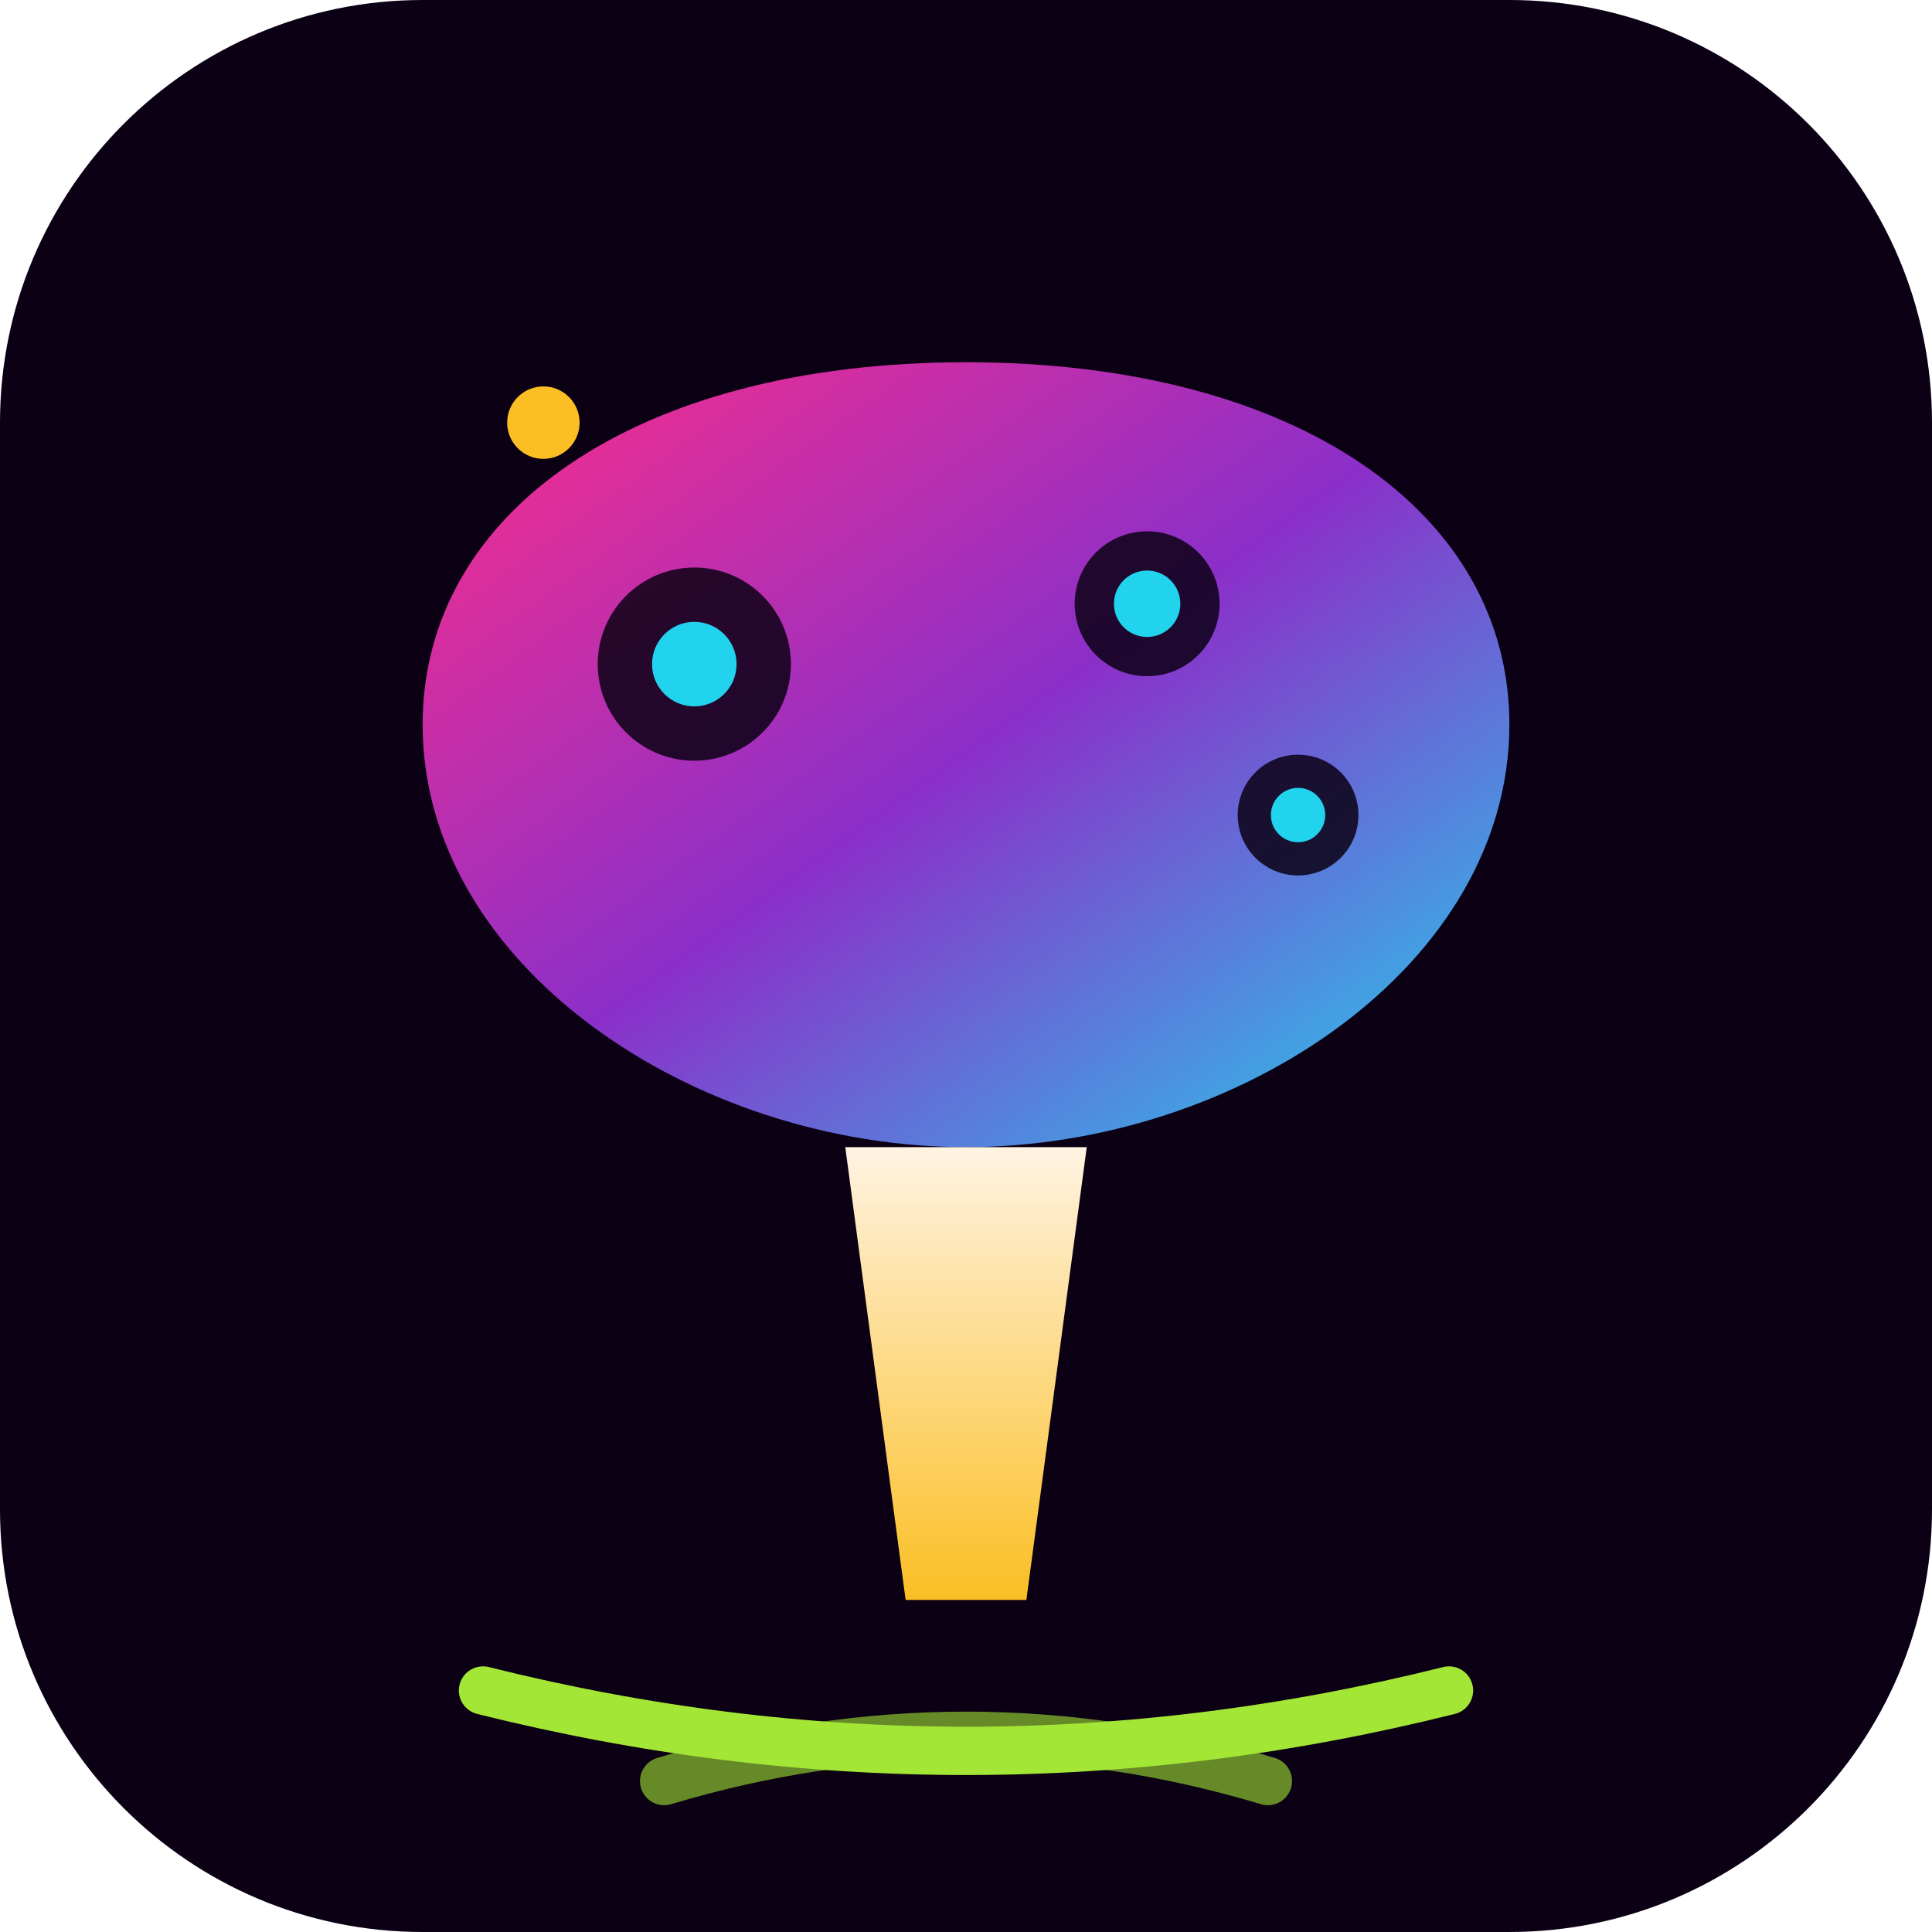
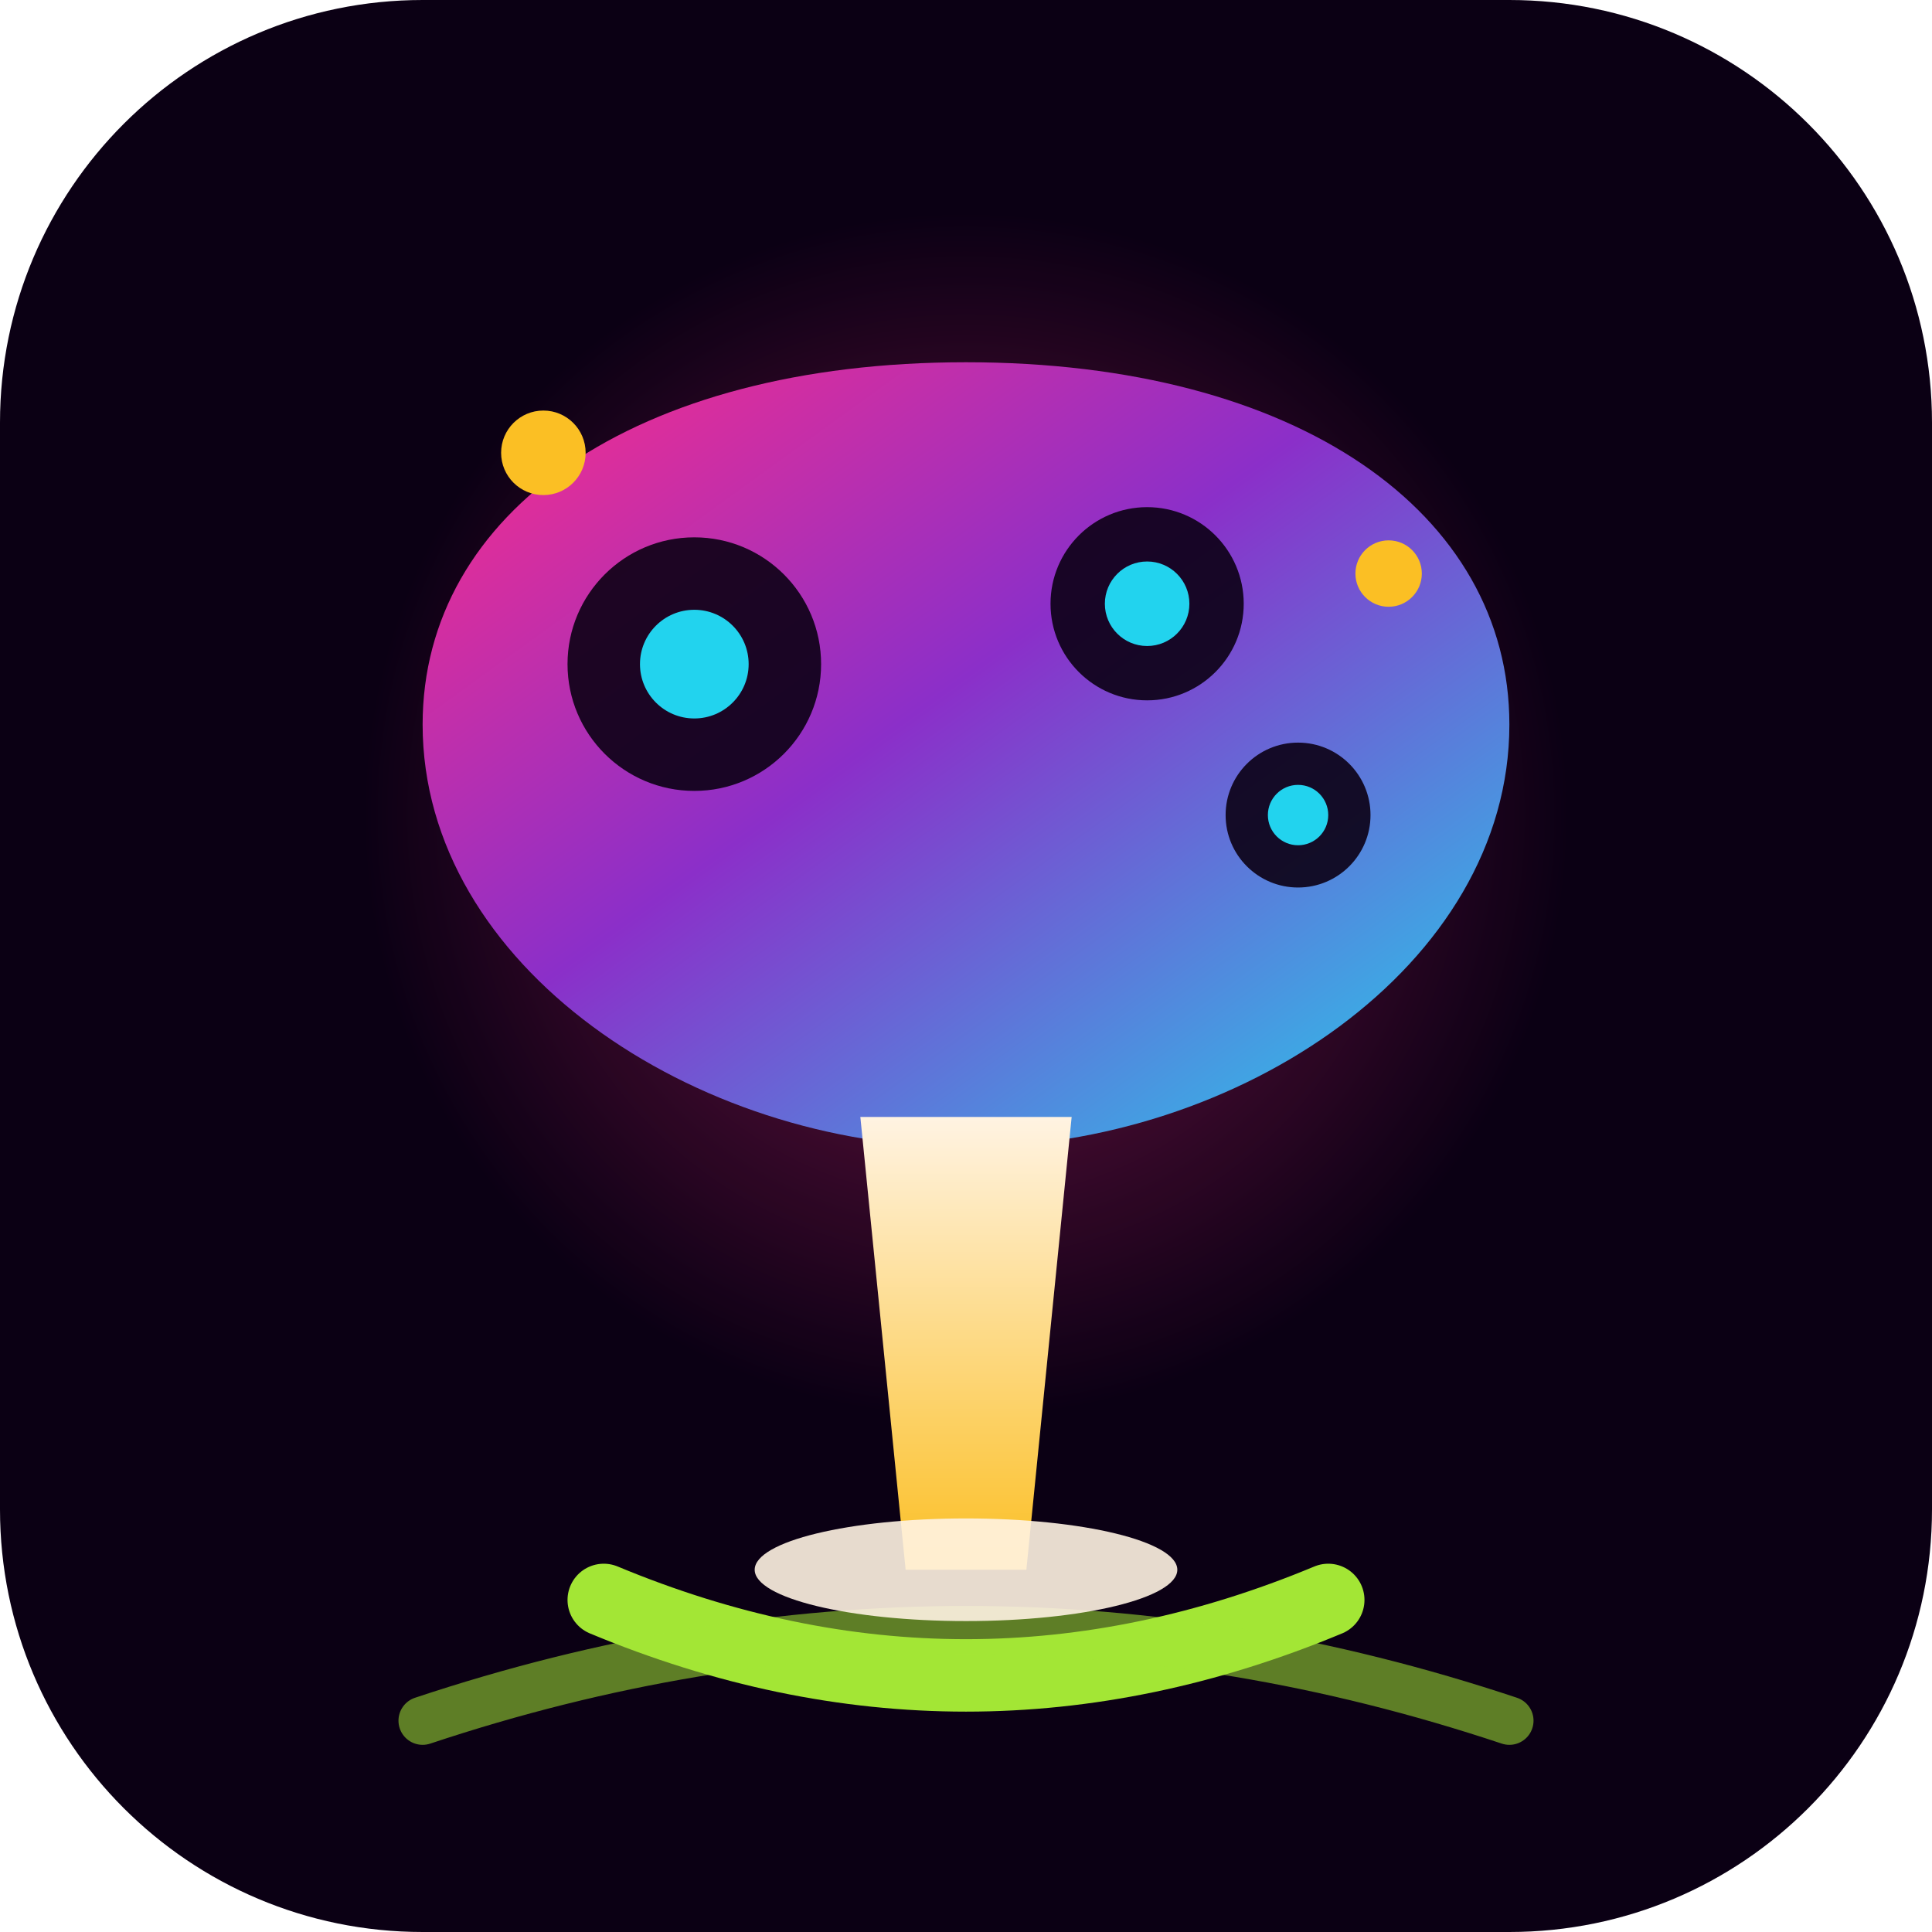
<svg xmlns="http://www.w3.org/2000/svg" viewBox="0 0 64 64" width="64" height="64" role="img" aria-label="mycelium">
  <defs>
-     <linearGradient id="capF" x1="0" y1="0" x2="1" y2="1">
+     <linearGradient id="f-cap" x1="0" y1="0" x2="1" y2="1">
      <stop offset="0" stop-color="#FF2E88" />
-       <stop offset=".5" stop-color="#8B2FC9" />
+       <stop offset=".45" stop-color="#8B2FC9" />
      <stop offset="1" stop-color="#22D3EE" />
    </linearGradient>
-     <linearGradient id="stemF" x1="0" y1="0" x2="0" y2="1">
+     <linearGradient id="f-stem" x1="0" y1="0" x2="0" y2="1">
      <stop offset="0" stop-color="#FFF3E2" />
      <stop offset="1" stop-color="#FBBF24" />
    </linearGradient>
+     <radialGradient id="f-glow" cx=".5" cy=".5" r=".5">
+       <stop offset="0" stop-color="#FF2E88" stop-opacity=".45" />
+       <stop offset="1" stop-color="#FF2E88" stop-opacity="0" />
+     </radialGradient>
  </defs>
  <rect width="64" height="64" rx="14" fill="#0B0014" />
-   <path d="M32 38 C23 38 14 32 14 24 C14 17 21 12 32 12 C43 12 50 17 50 24 C50 32 41 38 32 38 Z" fill="url(#capF)">
-     <animateTransform attributeName="transform" type="scale" values="1 1;1.05 .95;1 1" dur="2.8s" repeatCount="indefinite" additive="sum" />
-   </path>
-   <g fill="#0B0014" opacity=".85">
-     <circle cx="23" cy="22" r="3.2" />
-     <circle cx="38" cy="20" r="2.4" />
-     <circle cx="43" cy="27" r="2" />
+   <circle cx="32" cy="27" r="20" fill="url(#f-glow)" />
+   <g stroke-linecap="round" fill="none">
+     <path d="M20 53 Q32 58 44 53" stroke="#A3E635" stroke-width="2.4" />
+     <path d="M14 57 Q32 51 50 57" stroke="#A3E635" stroke-width="1.6" opacity=".55" />
  </g>
-   <g fill="#22D3EE">
-     <circle cx="23" cy="22" r="1.4" />
-     <circle cx="38" cy="20" r="1.1" />
-     <circle cx="43" cy="27" r=".9" />
-   </g>
-   <path d="M28 38 L36 38 L34 53 L30 53 Z" fill="url(#stemF)" />
-   <g stroke="#A3E635" stroke-width="1.6" fill="none" stroke-linecap="round">
-     <path d="M16 56 Q32 60 48 56" />
-     <path d="M22 59 Q32 56 42 59" opacity=".6" />
+   <g>
+     <g>
+       <animateTransform attributeName="transform" type="scale" values="1 1;1.05 .95;1 1" dur="2.9s" repeatCount="indefinite" additive="sum" />
+       <path d="M32 38 C23 38 14 32 14 24 C14 17 21 12 32 12 C43 12 50 17 50 24 C50 32 41 38 32 38 Z" fill="url(#f-cap)" />
+       <g fill="#0B0014" opacity=".9">
+         <circle cx="23" cy="22" r="4.2" />
+         <circle cx="38" cy="20" r="3.2" />
+         <circle cx="43" cy="27" r="2.4" />
+       </g>
+       <g fill="#22D3EE">
+         <circle cx="23" cy="22" r="1.8" />
+         <circle cx="38" cy="20" r="1.4" />
+         <circle cx="43" cy="27" r="1" />
+       </g>
+     </g>
+     <path d="M28.5 37 L35.5 37 L34 52 L30 52 Z" fill="url(#f-stem)" />
+     <ellipse cx="32" cy="52" rx="7" ry="1.7" fill="#FFF3E2" opacity=".9" />
  </g>
  <g fill="#FBBF24">
-     <circle cx="18" cy="14" r="1.2">
-       <animate attributeName="cy" values="16;8;16" dur="3s" repeatCount="indefinite" />
-       <animate attributeName="opacity" values="0;.9;0" dur="3s" repeatCount="indefinite" />
+     <circle cx="18" cy="15" r="1.4">
+       <animate attributeName="cy" values="17;6;17" dur="3.2s" repeatCount="indefinite" />
+       <animate attributeName="opacity" values="0;.9;0" dur="3.2s" repeatCount="indefinite" />
+     </circle>
+     <circle cx="46" cy="19" r="1.1">
+       <animate attributeName="cy" values="21;8;21" dur="3.9s" begin="0.6s" repeatCount="indefinite" />
+       <animate attributeName="opacity" values="0;.8;0" dur="3.9s" begin="0.6s" repeatCount="indefinite" />
    </circle>
  </g>
</svg>
